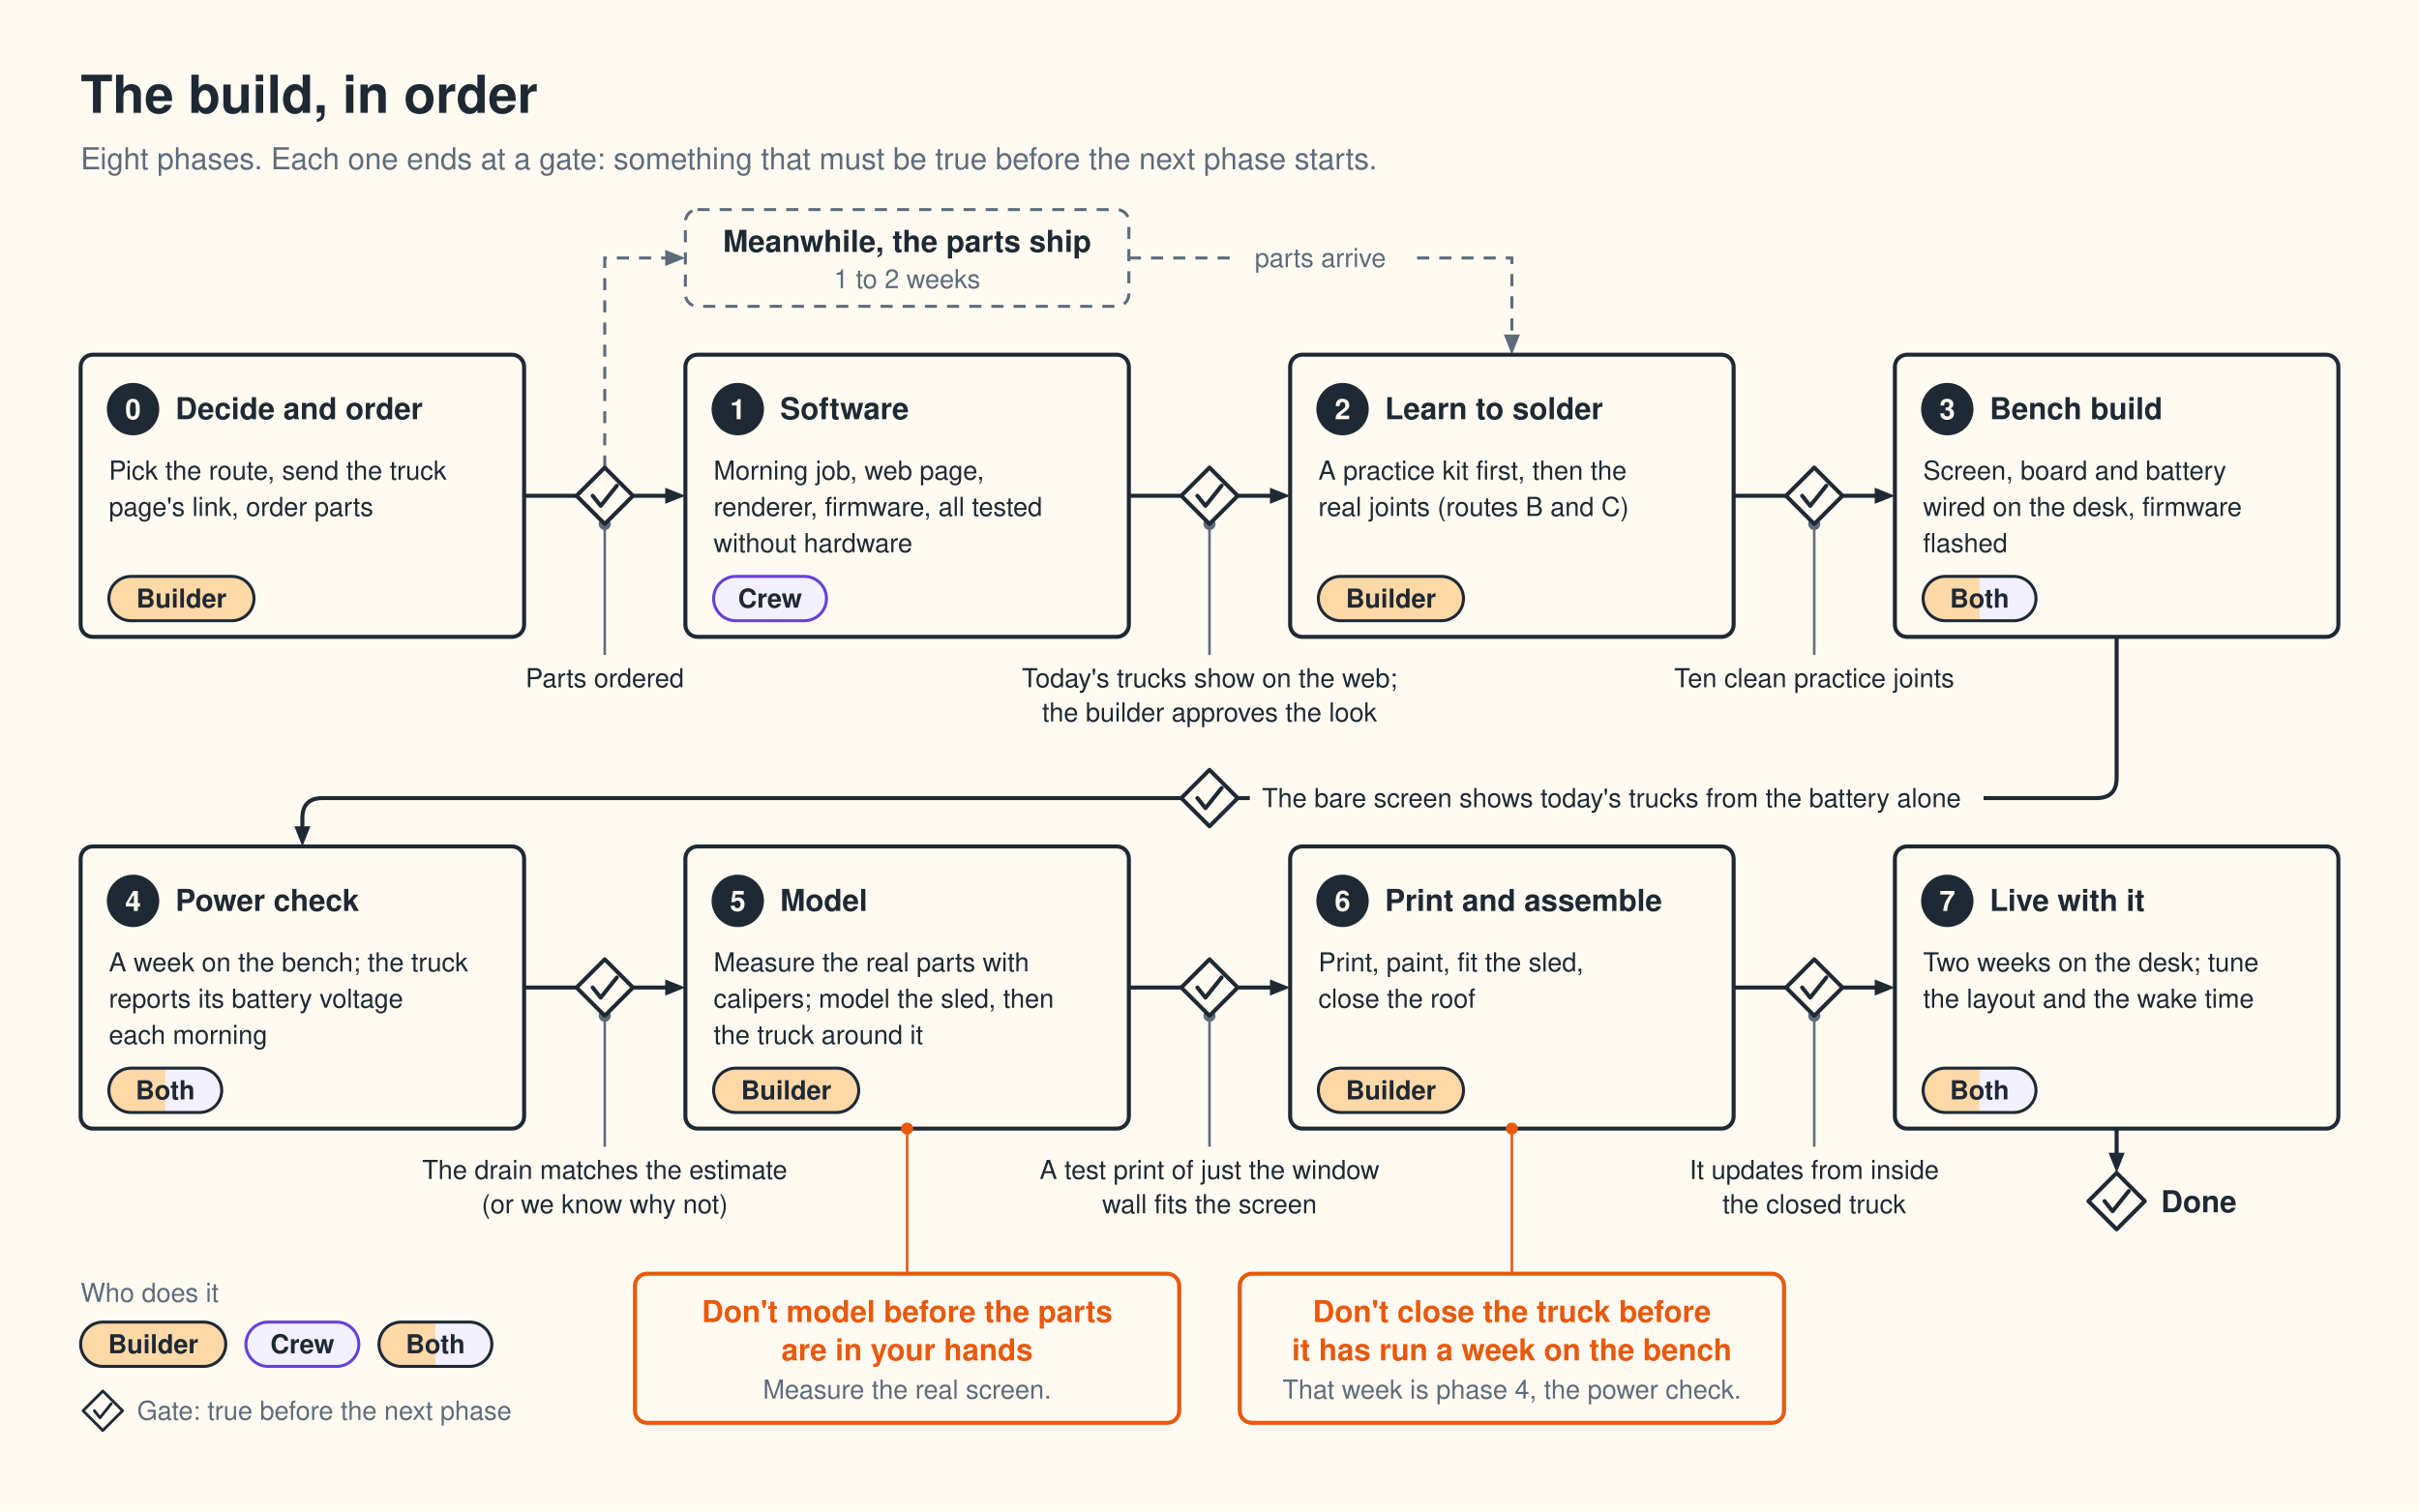
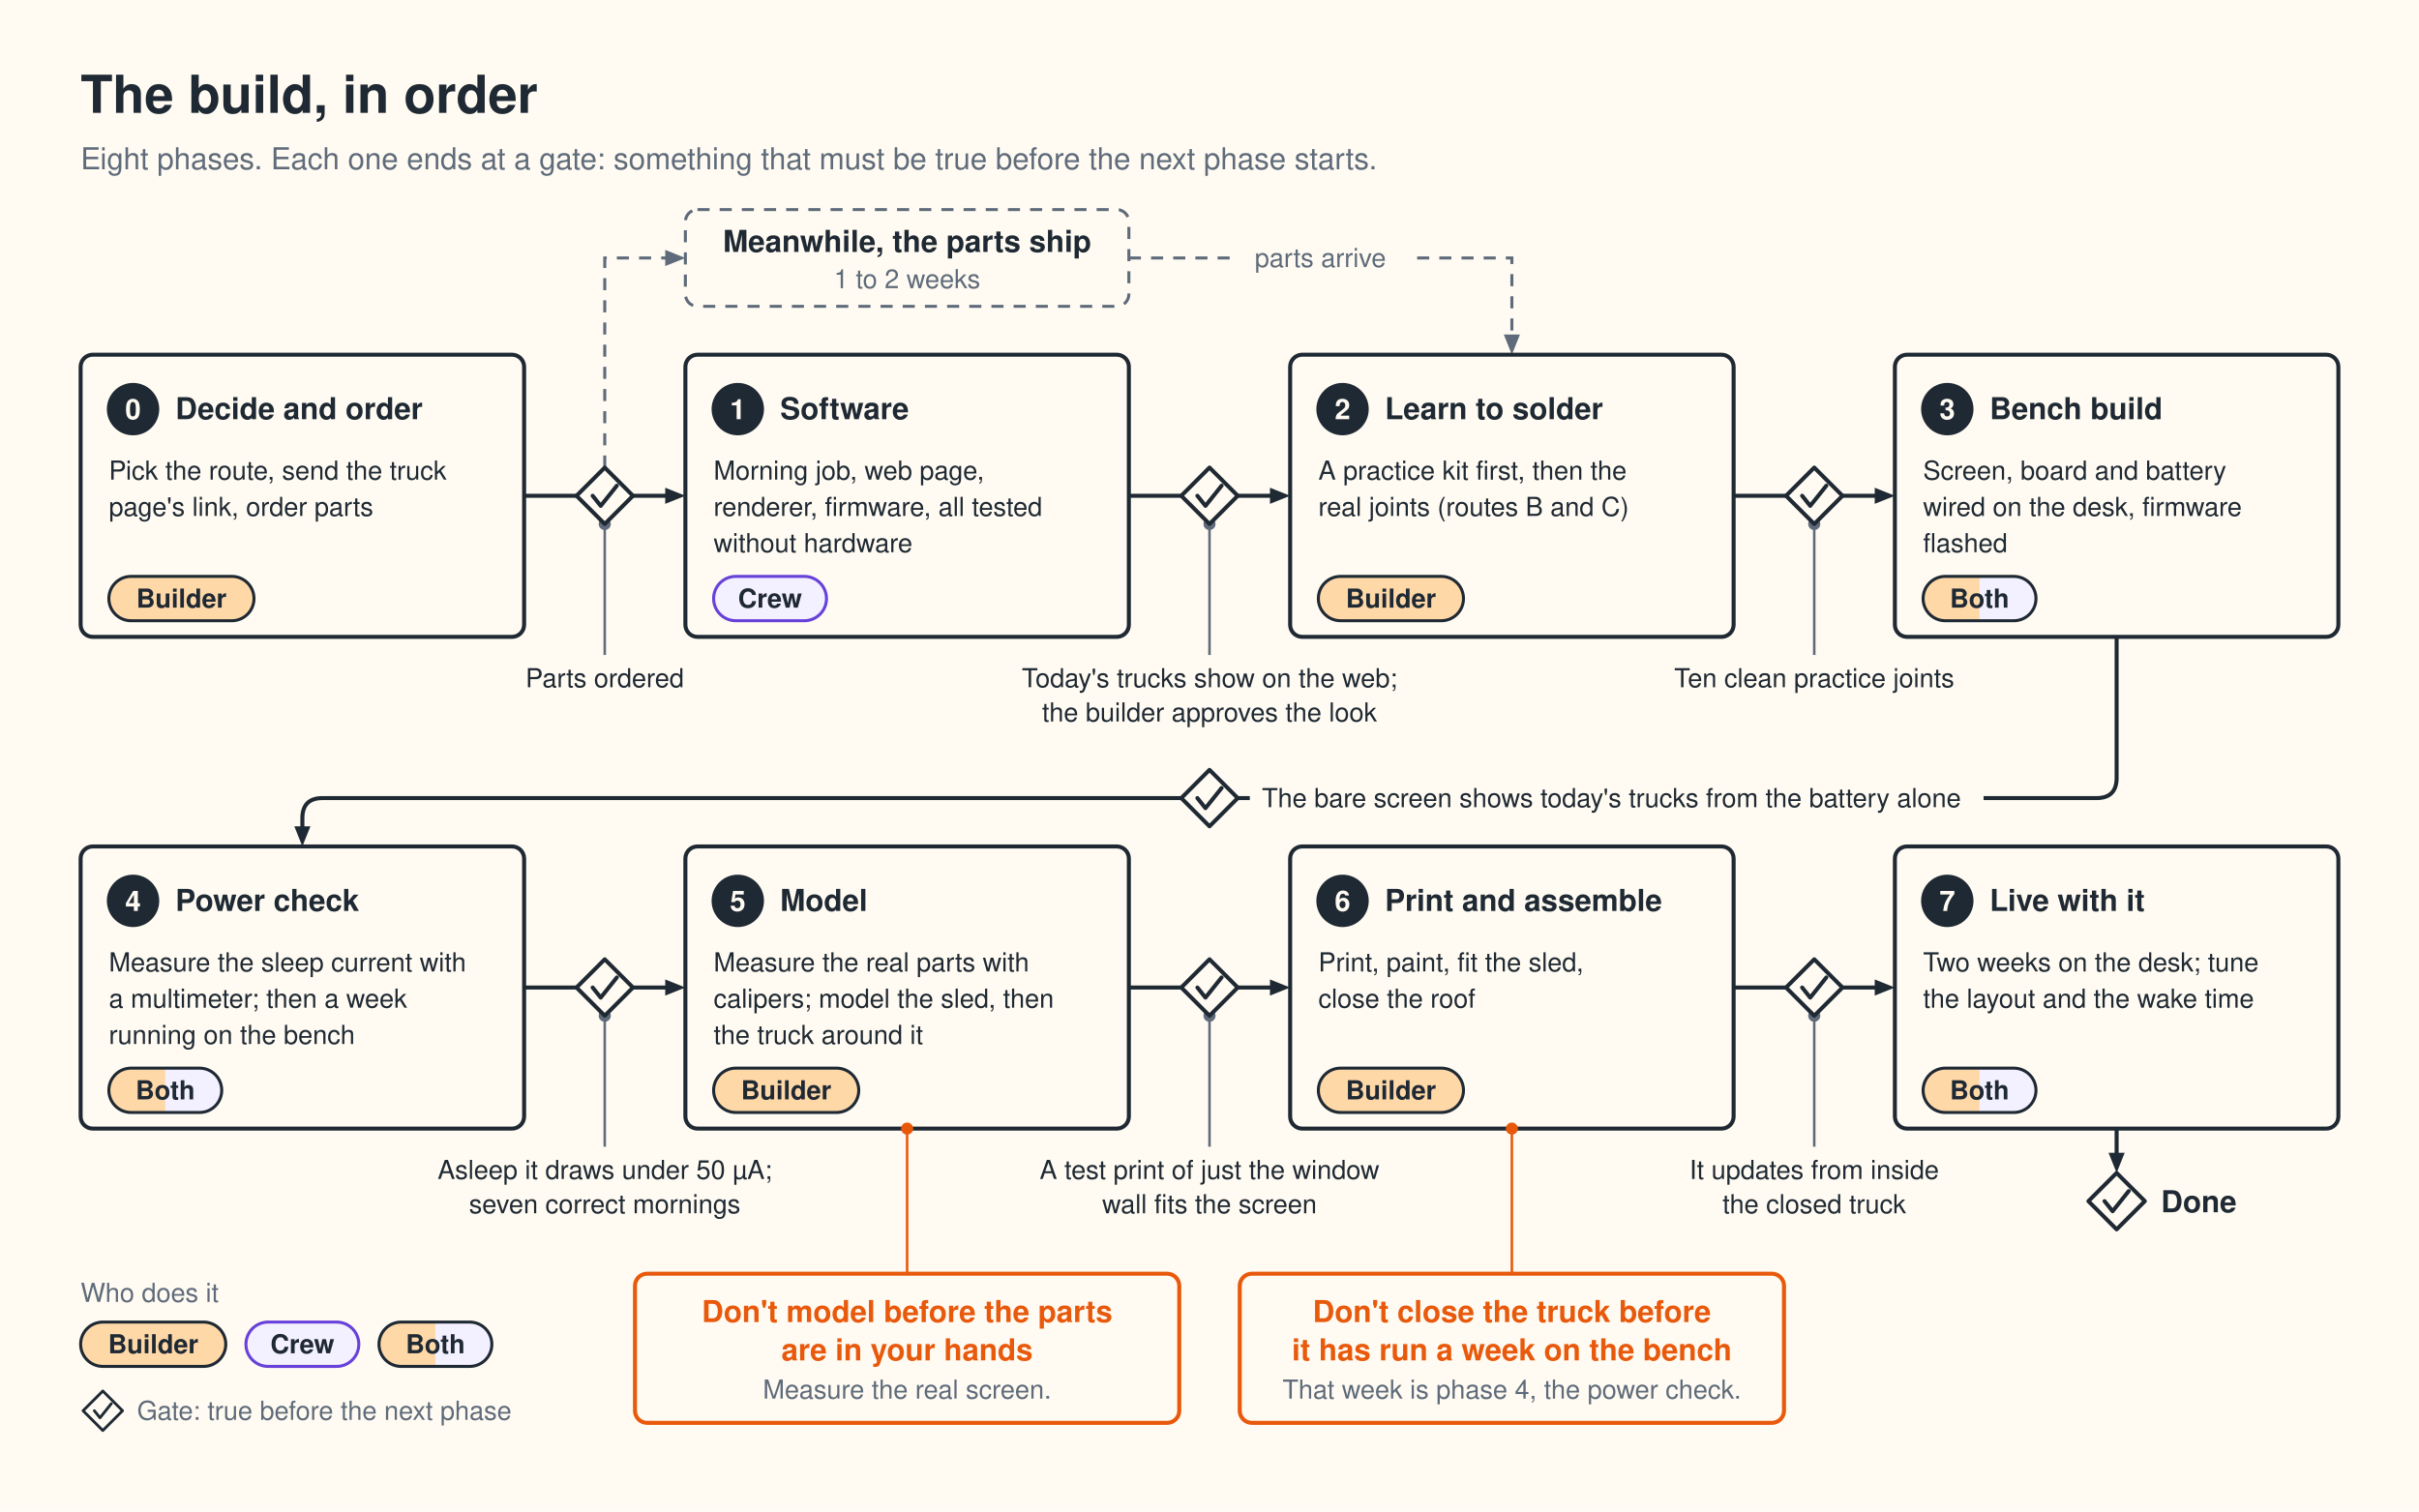
<svg xmlns="http://www.w3.org/2000/svg" xmlns:xlink="http://www.w3.org/1999/xlink" viewBox="0 0 1200 750" width="100%" font-family="-apple-system, 'SF Pro Text', 'Helvetica Neue', Helvetica, Arial, sans-serif">
  <defs>
    <marker id="arrow" viewBox="0 0 10 10" refX="5" refY="5" markerWidth="10" markerHeight="10" markerUnits="userSpaceOnUse" orient="auto">
      <path d="M0,1 L10,5 L0,9 Z" fill="#1F2933" />
    </marker>
    <marker id="arrow-grey" viewBox="0 0 10 10" refX="5" refY="5" markerWidth="10" markerHeight="10" markerUnits="userSpaceOnUse" orient="auto">
      <path d="M0,1 L10,5 L0,9 Z" fill="#5F6B7A" />
    </marker>
    <g id="gate">
      <path d="M0,-14 L14,0 L0,14 L-14,0 Z" fill="#FFFBF2" stroke="#1F2933" stroke-width="2" stroke-linejoin="round" />
      <path d="M-6,0 L-2,5 L6,-5" fill="none" stroke="#1F2933" stroke-width="2" stroke-linecap="round" stroke-linejoin="round" />
    </g>
    <rect id="phase" width="220" height="140" rx="6" fill="#FFFBF2" stroke="#1F2933" stroke-width="2" stroke-linejoin="round" />
    <g id="tag-builder">
      <rect width="72" height="22" rx="11" fill="#FFD8A8" stroke="#1F2933" stroke-width="1.5" />
      <text x="36" y="15.5" font-size="13" font-weight="600" fill="#1F2933" text-anchor="middle">Builder</text>
    </g>
    <g id="tag-crew">
      <rect width="56" height="22" rx="11" fill="#F3F0FF" stroke="#6741D9" stroke-width="1.5" />
      <text x="28" y="15.5" font-size="13" font-weight="600" fill="#1F2933" text-anchor="middle">Crew</text>
    </g>
    <g id="tag-both">
      <rect width="56" height="22" rx="11" fill="#FFD8A8" />
      <path d="M28,0 H45 A11,11 0 0 1 45,22 H28 Z" fill="#F3F0FF" />
      <rect width="56" height="22" rx="11" fill="none" stroke="#1F2933" stroke-width="1.5" />
      <text x="28" y="15.5" font-size="13" font-weight="600" fill="#1F2933" text-anchor="middle">Both</text>
    </g>
  </defs>
  <rect x="0" y="0" width="1200" height="750" fill="#FFFBF2" />
  <text x="40" y="56" font-size="26" font-weight="700" fill="#1F2933">The build, in order</text>
  <text x="40" y="84" font-size="15" fill="#5F6B7A">Eight phases. Each one ends at a gate: something that must be true before the next phase starts.</text>
  <path d="M300,232 V128 H335" fill="none" stroke="#5F6B7A" stroke-width="1.5" stroke-dasharray="6 5" marker-end="url(#arrow-grey)" />
  <rect x="340" y="104" width="220" height="48" rx="6" fill="#FFFBF2" stroke="#5F6B7A" stroke-width="1.5" stroke-dasharray="6 5" />
  <text x="450" y="125" font-size="15" font-weight="600" fill="#1F2933" text-anchor="middle">Meanwhile, the parts ship</text>
  <text x="450" y="143" font-size="13" fill="#5F6B7A" text-anchor="middle">1 to 2 weeks</text>
  <path d="M560,128 H750 V171" fill="none" stroke="#5F6B7A" stroke-width="1.5" stroke-dasharray="6 5" marker-end="url(#arrow-grey)" />
  <rect x="611" y="117" width="88" height="22" fill="#FFFBF2" />
  <text x="655" y="132.5" font-size="13" fill="#5F6B7A" text-anchor="middle">parts arrive</text>
  <g stroke="#1F2933" stroke-width="2" fill="none">
    <path d="M260,246 H286" />
    <path d="M314,246 H335" marker-end="url(#arrow)" />
    <path d="M560,246 H586" />
    <path d="M614,246 H635" marker-end="url(#arrow)" />
    <path d="M860,246 H886" />
    <path d="M914,246 H935" marker-end="url(#arrow)" />
  </g>
  <g stroke="#5F6B7A" stroke-width="1.25">
    <path d="M300,260 V325" />
    <path d="M600,260 V325" />
    <path d="M900,260 V325" />
  </g>
  <g fill="#5F6B7A">
    <circle cx="300" cy="260" r="3" />
    <circle cx="600" cy="260" r="3" />
    <circle cx="900" cy="260" r="3" />
  </g>
  <use xlink:href="#gate" x="300" y="246" />
  <use xlink:href="#gate" x="600" y="246" />
  <use xlink:href="#gate" x="900" y="246" />
  <g font-size="13" fill="#1F2933" text-anchor="middle">
    <text x="300" y="341">Parts ordered</text>
    <text x="600" y="341">Today's trucks show on the web;</text>
    <text x="600" y="358">the builder approves the look</text>
    <text x="900" y="341">Ten clean practice joints</text>
  </g>
  <g transform="translate(40,176)">
    <use xlink:href="#phase" />
    <circle cx="26" cy="27" r="13" fill="#1F2933" />
    <text x="26" y="32" font-size="14" font-weight="700" fill="#FFFBF2" text-anchor="middle">0</text>
    <text x="47" y="32" font-size="15" font-weight="700" fill="#1F2933">Decide and order</text>
    <g font-size="13" fill="#1F2933">
      <text x="14" y="62">Pick the route, send the truck</text>
      <text x="14" y="80">page's link, order parts</text>
    </g>
    <use xlink:href="#tag-builder" x="14" y="110" />
  </g>
  <g transform="translate(340,176)">
    <use xlink:href="#phase" />
    <circle cx="26" cy="27" r="13" fill="#1F2933" />
    <text x="26" y="32" font-size="14" font-weight="700" fill="#FFFBF2" text-anchor="middle">1</text>
    <text x="47" y="32" font-size="15" font-weight="700" fill="#1F2933">Software</text>
    <g font-size="13" fill="#1F2933">
      <text x="14" y="62">Morning job, web page,</text>
      <text x="14" y="80">renderer, firmware, all tested</text>
      <text x="14" y="98">without hardware</text>
    </g>
    <use xlink:href="#tag-crew" x="14" y="110" />
  </g>
  <g transform="translate(640,176)">
    <use xlink:href="#phase" />
    <circle cx="26" cy="27" r="13" fill="#1F2933" />
    <text x="26" y="32" font-size="14" font-weight="700" fill="#FFFBF2" text-anchor="middle">2</text>
    <text x="47" y="32" font-size="15" font-weight="700" fill="#1F2933">Learn to solder</text>
    <g font-size="13" fill="#1F2933">
      <text x="14" y="62">A practice kit first, then the</text>
      <text x="14" y="80">real joints (routes B and C)</text>
    </g>
    <use xlink:href="#tag-builder" x="14" y="110" />
  </g>
  <g transform="translate(940,176)">
    <use xlink:href="#phase" />
    <circle cx="26" cy="27" r="13" fill="#1F2933" />
    <text x="26" y="32" font-size="14" font-weight="700" fill="#FFFBF2" text-anchor="middle">3</text>
    <text x="47" y="32" font-size="15" font-weight="700" fill="#1F2933">Bench build</text>
    <g font-size="13" fill="#1F2933">
      <text x="14" y="62">Screen, board and battery</text>
      <text x="14" y="80">wired on the desk, firmware</text>
      <text x="14" y="98">flashed</text>
    </g>
    <use xlink:href="#tag-both" x="14" y="110" />
  </g>
  <path d="M1050,316 V386 Q1050,396 1040,396 H160 Q150,396 150,406 V415" fill="none" stroke="#1F2933" stroke-width="2" stroke-linejoin="round" marker-end="url(#arrow)" />
  <use xlink:href="#gate" x="600" y="396" />
  <rect x="620" y="385" width="364" height="22" fill="#FFFBF2" />
  <text x="626" y="400.5" font-size="13" fill="#1F2933">The bare screen shows today's trucks from the battery alone</text>
  <g stroke="#1F2933" stroke-width="2" fill="none">
    <path d="M260,490 H286" />
    <path d="M314,490 H335" marker-end="url(#arrow)" />
    <path d="M560,490 H586" />
    <path d="M614,490 H635" marker-end="url(#arrow)" />
    <path d="M860,490 H886" />
    <path d="M914,490 H935" marker-end="url(#arrow)" />
    <path d="M1050,560 V577" marker-end="url(#arrow)" />
  </g>
  <g stroke="#5F6B7A" stroke-width="1.25">
    <path d="M300,504 V569" />
    <path d="M600,504 V569" />
    <path d="M900,504 V569" />
  </g>
  <g fill="#5F6B7A">
    <circle cx="300" cy="504" r="3" />
    <circle cx="600" cy="504" r="3" />
    <circle cx="900" cy="504" r="3" />
  </g>
  <use xlink:href="#gate" x="300" y="490" />
  <use xlink:href="#gate" x="600" y="490" />
  <use xlink:href="#gate" x="900" y="490" />
  <g font-size="13" fill="#1F2933" text-anchor="middle">
-     <text x="300" y="585">The drain matches the estimate</text>
-     <text x="300" y="602">(or we know why not)</text>
+     <text x="300" y="585">Asleep it draws under 50 µA;</text>
+     <text x="300" y="602">seven correct mornings</text>
    <text x="600" y="585">A test print of just the window</text>
    <text x="600" y="602">wall fits the screen</text>
    <text x="900" y="585">It updates from inside</text>
    <text x="900" y="602">the closed truck</text>
  </g>
  <use xlink:href="#gate" x="1050" y="596" />
  <text x="1072" y="601.5" font-size="15" font-weight="700" fill="#1F2933">Done</text>
  <g transform="translate(40,420)">
    <use xlink:href="#phase" />
    <circle cx="26" cy="27" r="13" fill="#1F2933" />
    <text x="26" y="32" font-size="14" font-weight="700" fill="#FFFBF2" text-anchor="middle">4</text>
    <text x="47" y="32" font-size="15" font-weight="700" fill="#1F2933">Power check</text>
    <g font-size="13" fill="#1F2933">
-       <text x="14" y="62">A week on the bench; the truck</text>
-       <text x="14" y="80">reports its battery voltage</text>
-       <text x="14" y="98">each morning</text>
+       <text x="14" y="62">Measure the sleep current with</text>
+       <text x="14" y="80">a multimeter; then a week</text>
+       <text x="14" y="98">running on the bench</text>
    </g>
    <use xlink:href="#tag-both" x="14" y="110" />
  </g>
  <g transform="translate(340,420)">
    <use xlink:href="#phase" />
    <circle cx="26" cy="27" r="13" fill="#1F2933" />
    <text x="26" y="32" font-size="14" font-weight="700" fill="#FFFBF2" text-anchor="middle">5</text>
    <text x="47" y="32" font-size="15" font-weight="700" fill="#1F2933">Model</text>
    <g font-size="13" fill="#1F2933">
      <text x="14" y="62">Measure the real parts with</text>
      <text x="14" y="80">calipers; model the sled, then</text>
      <text x="14" y="98">the truck around it</text>
    </g>
    <use xlink:href="#tag-builder" x="14" y="110" />
  </g>
  <g transform="translate(640,420)">
    <use xlink:href="#phase" />
    <circle cx="26" cy="27" r="13" fill="#1F2933" />
    <text x="26" y="32" font-size="14" font-weight="700" fill="#FFFBF2" text-anchor="middle">6</text>
    <text x="47" y="32" font-size="15" font-weight="700" fill="#1F2933">Print and assemble</text>
    <g font-size="13" fill="#1F2933">
      <text x="14" y="62">Print, paint, fit the sled,</text>
      <text x="14" y="80">close the roof</text>
    </g>
    <use xlink:href="#tag-builder" x="14" y="110" />
  </g>
  <g transform="translate(940,420)">
    <use xlink:href="#phase" />
    <circle cx="26" cy="27" r="13" fill="#1F2933" />
    <text x="26" y="32" font-size="14" font-weight="700" fill="#FFFBF2" text-anchor="middle">7</text>
    <text x="47" y="32" font-size="15" font-weight="700" fill="#1F2933">Live with it</text>
    <g font-size="13" fill="#1F2933">
      <text x="14" y="62">Two weeks on the desk; tune</text>
      <text x="14" y="80">the layout and the wake time</text>
    </g>
    <use xlink:href="#tag-both" x="14" y="110" />
  </g>
  <path d="M450,632 V560" stroke="#E8590C" stroke-width="1.25" fill="none" />
  <circle cx="450" cy="560" r="3" fill="#E8590C" />
  <rect x="315" y="632" width="270" height="74" rx="6" fill="#FFFBF2" stroke="#E8590C" stroke-width="2" />
  <text x="450" y="656" font-size="15" font-weight="700" fill="#E8590C" text-anchor="middle">Don't model before the parts</text>
  <text x="450" y="675" font-size="15" font-weight="700" fill="#E8590C" text-anchor="middle">are in your hands</text>
  <text x="450" y="694" font-size="13" fill="#5F6B7A" text-anchor="middle">Measure the real screen.</text>
  <path d="M750,632 V560" stroke="#E8590C" stroke-width="1.25" fill="none" />
  <circle cx="750" cy="560" r="3" fill="#E8590C" />
  <rect x="615" y="632" width="270" height="74" rx="6" fill="#FFFBF2" stroke="#E8590C" stroke-width="2" />
  <text x="750" y="656" font-size="15" font-weight="700" fill="#E8590C" text-anchor="middle">Don't close the truck before</text>
  <text x="750" y="675" font-size="15" font-weight="700" fill="#E8590C" text-anchor="middle">it has run a week on the bench</text>
  <text x="750" y="694" font-size="13" fill="#5F6B7A" text-anchor="middle">That week is phase 4, the power check.</text>
  <text x="40" y="646" font-size="13" fill="#5F6B7A">Who does it</text>
  <use xlink:href="#tag-builder" x="40" y="656" />
  <use xlink:href="#tag-crew" x="122" y="656" />
  <use xlink:href="#tag-both" x="188" y="656" />
  <g transform="translate(51,700) scale(0.7)">
    <use xlink:href="#gate" />
  </g>
  <text x="68" y="704.5" font-size="13" fill="#5F6B7A">Gate: true before the next phase</text>
</svg>
